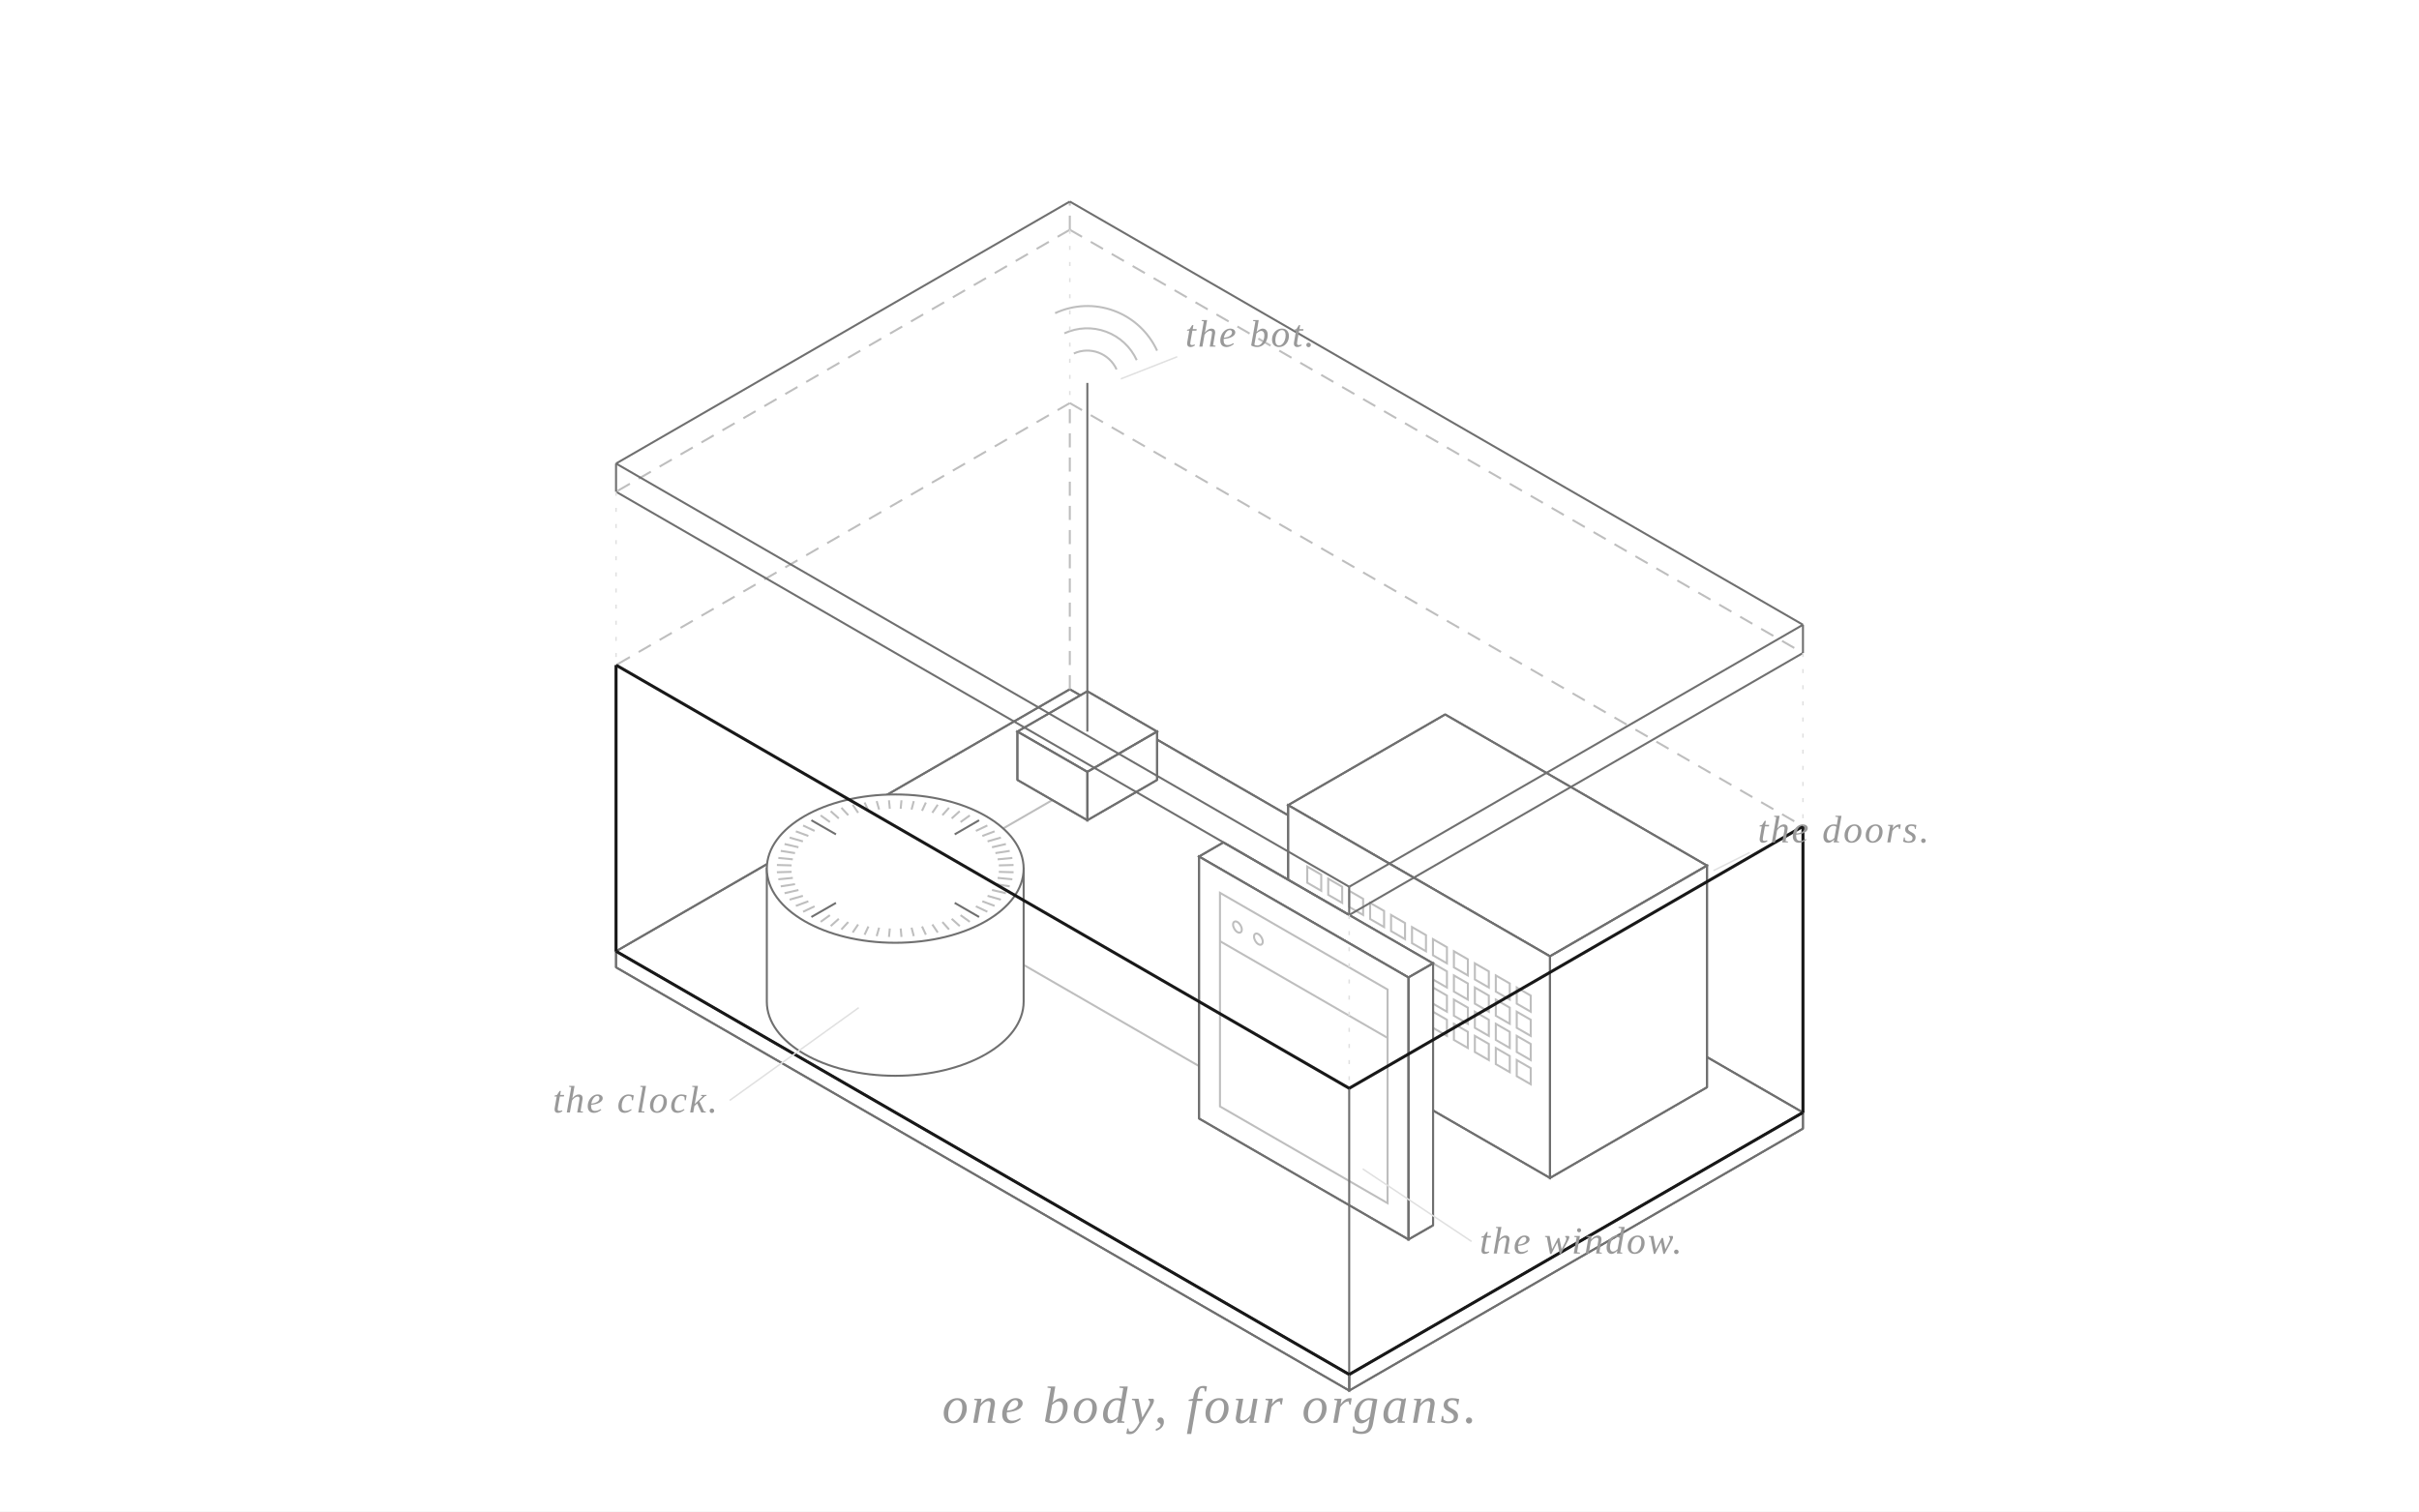
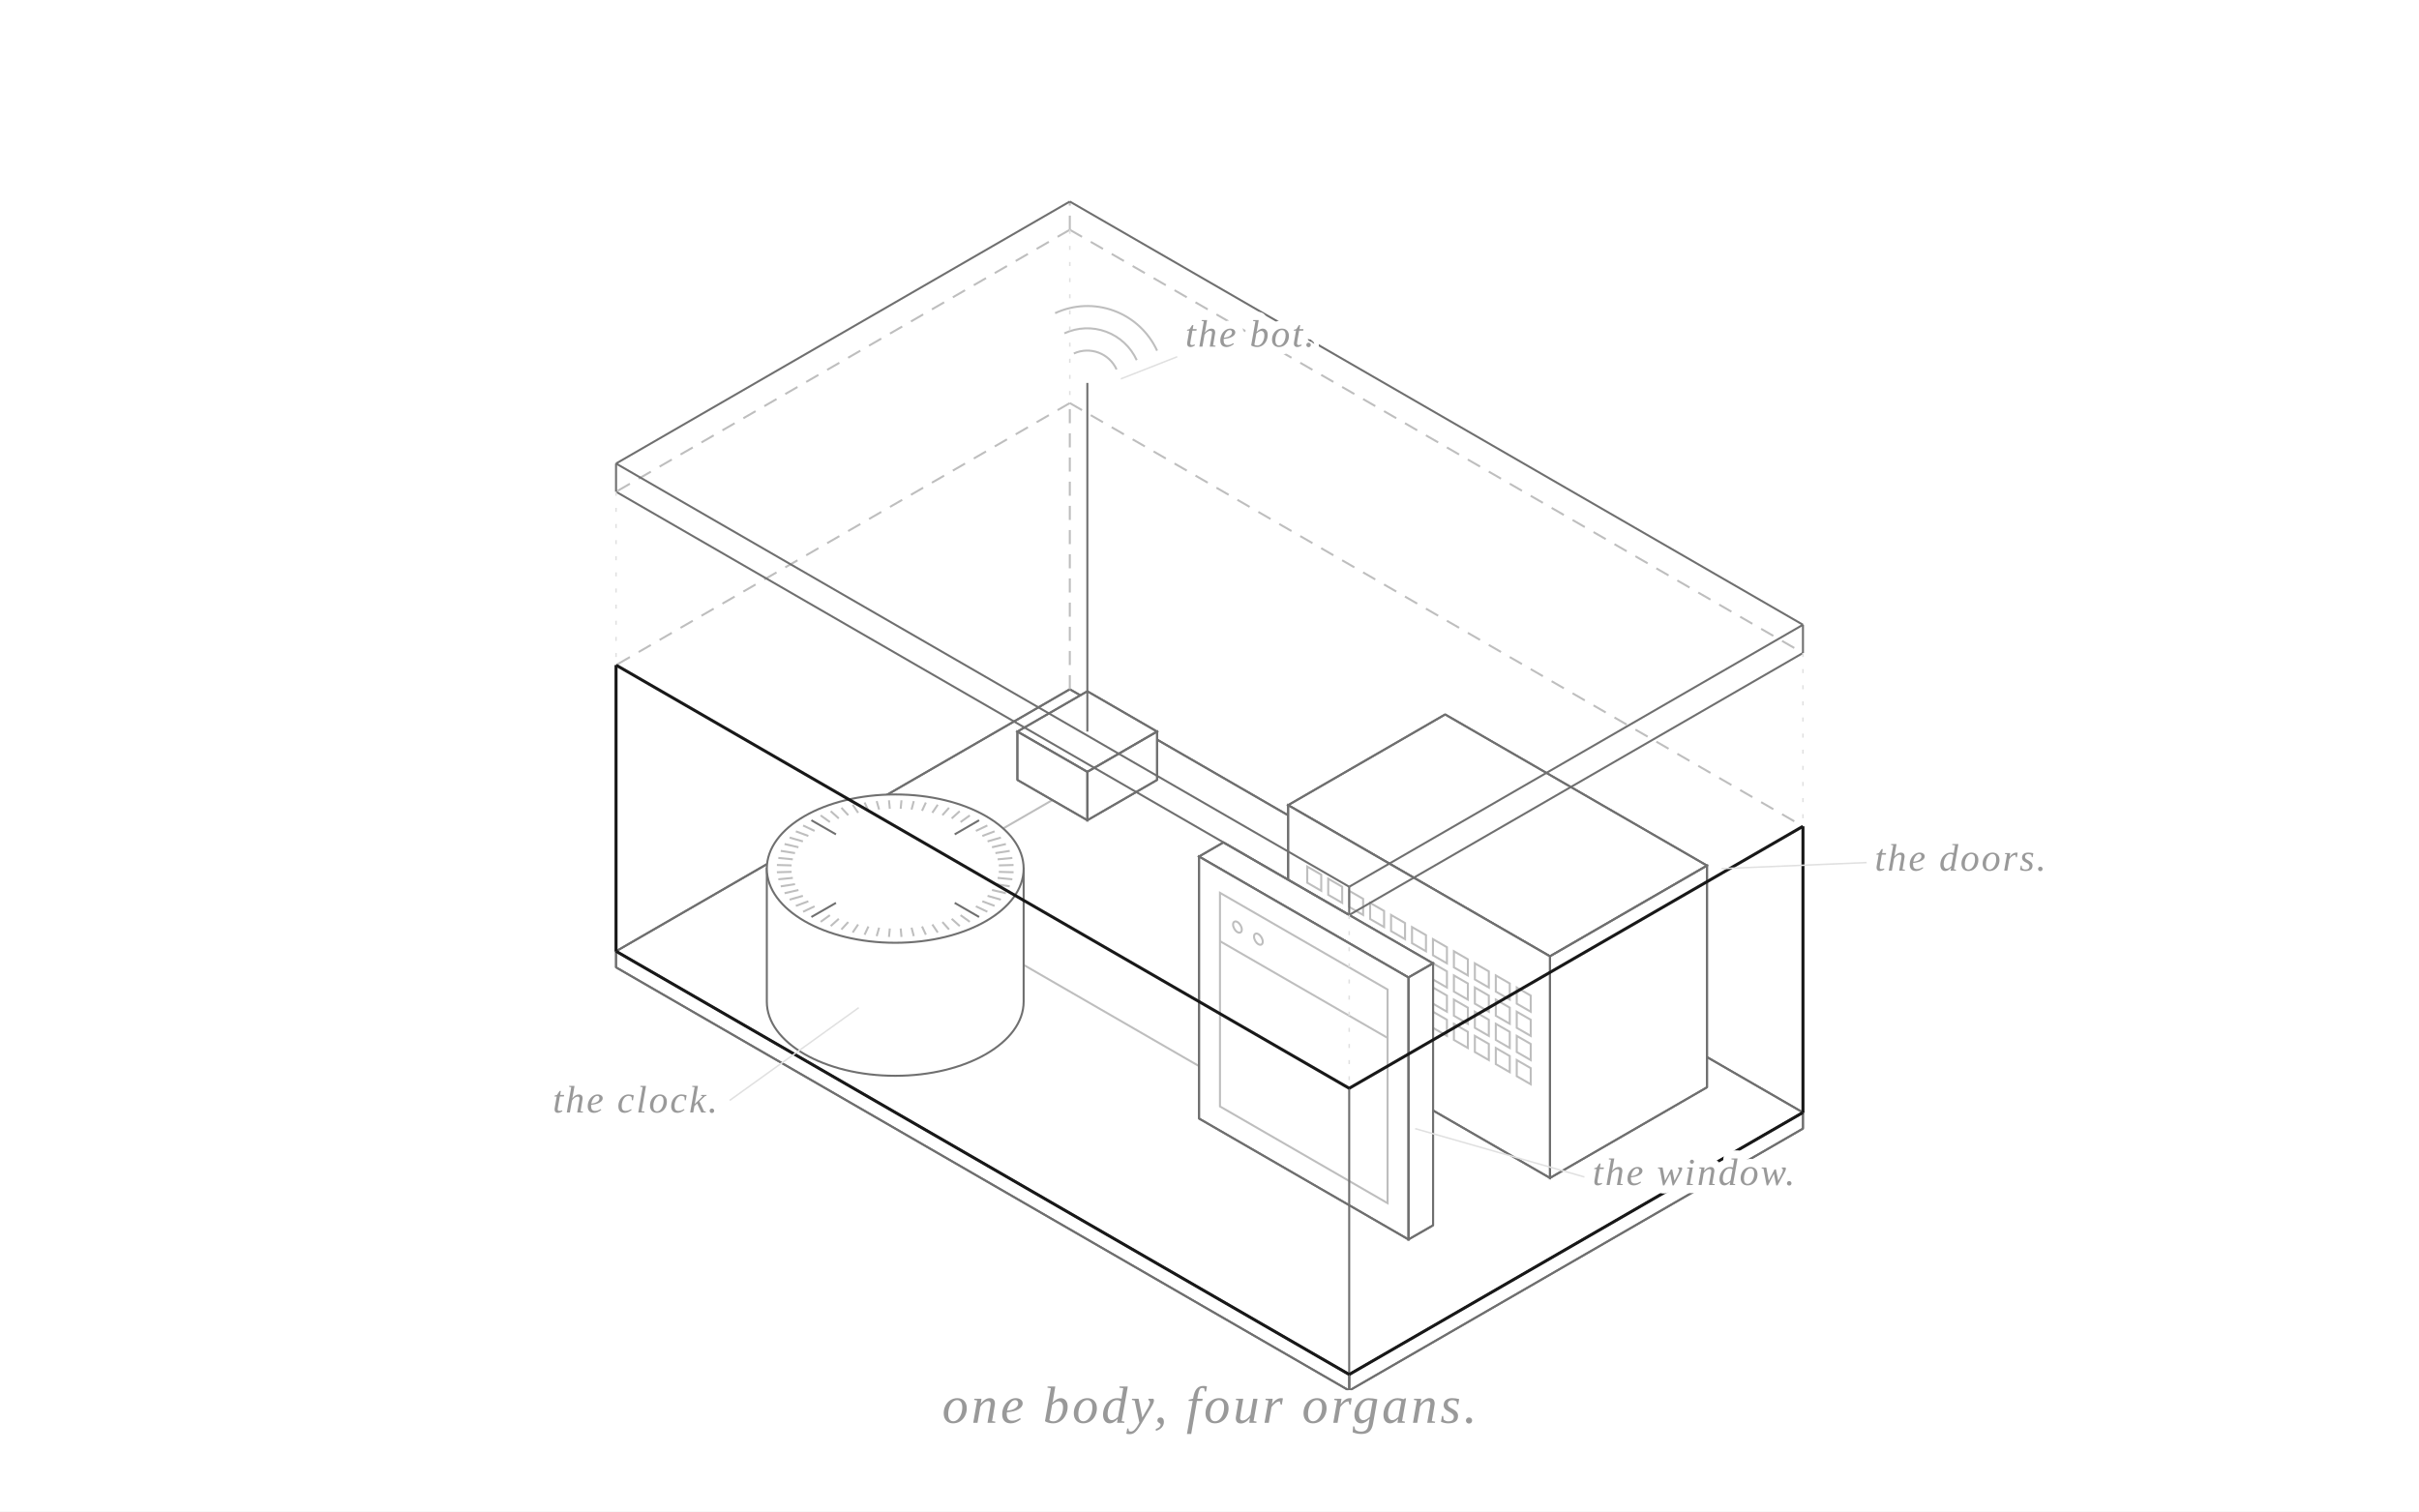
<svg xmlns="http://www.w3.org/2000/svg" viewBox="0 0 1200 750" width="1200" height="750" role="img">
  <style>line,rect,circle,ellipse,path,polyline,polygon{vector-effect:non-scaling-stroke}</style>
  <rect x="0" y="0" width="1200" height="750" fill="#FFFFFF" />
  <polygon points="530.7,342 894.4,552 669.3,682 305.6,472" fill="#FFFFFF" stroke="#6F6F6F" stroke-width="1" />
  <polygon points="894.4,560 669.3,690 669.3,682 894.4,552" fill="#FFFFFF" stroke="#6F6F6F" stroke-width="1" />
  <polygon points="305.6,480 669.3,690 669.3,682 305.6,472" fill="#FFFFFF" stroke="#6F6F6F" stroke-width="1" />
  <line x1="669.3" y1="690" x2="669.3" y2="682" fill="none" stroke="#6F6F6F" stroke-width="1" />
  <line x1="894.4" y1="552" x2="669.3" y2="682" fill="none" stroke="#6F6F6F" stroke-width="1" />
  <line x1="305.6" y1="472" x2="669.3" y2="682" fill="none" stroke="#6F6F6F" stroke-width="1" />
  <line x1="894.4" y1="560" x2="669.3" y2="690" fill="none" stroke="#6F6F6F" stroke-width="1" />
  <line x1="305.6" y1="480" x2="669.3" y2="690" fill="none" stroke="#6F6F6F" stroke-width="1" />
  <line x1="530.7" y1="342" x2="894.4" y2="552" fill="none" stroke="#6F6F6F" stroke-width="1" />
  <line x1="530.7" y1="342" x2="305.6" y2="472" fill="none" stroke="#6F6F6F" stroke-width="1" />
  <line x1="894.4" y1="560" x2="894.4" y2="552" fill="none" stroke="#6F6F6F" stroke-width="1" />
  <line x1="305.6" y1="480" x2="305.6" y2="472" fill="none" stroke="#6F6F6F" stroke-width="1" />
  <line x1="444.1" y1="442" x2="669.3" y2="572" fill="none" stroke="#BEBEBE" stroke-width="1" />
  <line x1="537.6" y1="388" x2="444.1" y2="442" fill="none" stroke="#BEBEBE" stroke-width="1" />
  <line x1="702.2" y1="548" x2="665" y2="569.5" fill="none" stroke="#BEBEBE" stroke-width="1" />
  <line x1="445.8" y1="496" x2="491.7" y2="469.5" fill="none" stroke="#BEBEBE" stroke-width="1" />
  <line x1="646.8" y1="585" x2="669.3" y2="572" fill="none" stroke="#BEBEBE" stroke-width="1" />
  <line x1="530.7" y1="342" x2="530.7" y2="200" fill="none" stroke="#BEBEBE" stroke-width="1" stroke-dasharray="7 5" />
  <line x1="530.7" y1="200" x2="894.4" y2="410" fill="none" stroke="#BEBEBE" stroke-width="1" stroke-dasharray="7 5" />
  <line x1="530.7" y1="200" x2="305.6" y2="330" fill="none" stroke="#BEBEBE" stroke-width="1" stroke-dasharray="7 5" />
  <polygon points="539.4,343 574,363 539.4,383 504.7,363" fill="#FFFFFF" stroke="#6F6F6F" stroke-width="1" />
  <polygon points="574,387 539.4,407 539.4,383 574,363" fill="#FFFFFF" stroke="#6F6F6F" stroke-width="1" />
  <polygon points="504.7,387 539.4,407 539.4,383 504.7,363" fill="#FFFFFF" stroke="#6F6F6F" stroke-width="1" />
  <line x1="539.4" y1="407" x2="539.4" y2="383" fill="none" stroke="#6F6F6F" stroke-width="1" />
  <line x1="574" y1="363" x2="539.4" y2="383" fill="none" stroke="#6F6F6F" stroke-width="1" />
  <line x1="504.7" y1="363" x2="539.4" y2="383" fill="none" stroke="#6F6F6F" stroke-width="1" />
  <line x1="574" y1="387" x2="539.4" y2="407" fill="none" stroke="#6F6F6F" stroke-width="1" />
  <line x1="504.7" y1="387" x2="539.4" y2="407" fill="none" stroke="#6F6F6F" stroke-width="1" />
  <line x1="539.4" y1="343" x2="574" y2="363" fill="none" stroke="#6F6F6F" stroke-width="1" />
  <line x1="539.4" y1="343" x2="504.7" y2="363" fill="none" stroke="#6F6F6F" stroke-width="1" />
  <line x1="574" y1="387" x2="574" y2="363" fill="none" stroke="#6F6F6F" stroke-width="1" />
  <line x1="504.7" y1="387" x2="504.7" y2="363" fill="none" stroke="#6F6F6F" stroke-width="1" />
  <line x1="539.4" y1="363" x2="539.4" y2="190" fill="none" stroke="#6F6F6F" stroke-width="1" />
  <path d="M 532.7 175.4 A 16 16 0 0 1 553.9 183.3" fill="none" stroke="#BEBEBE" stroke-width="1" />
  <path d="M 528 165.4 A 27 27 0 0 1 563.9 178.7" fill="none" stroke="#BEBEBE" stroke-width="1" />
  <path d="M 523.4 155.4 A 38 38 0 0 1 574 174" fill="none" stroke="#BEBEBE" stroke-width="1" />
  <path d="M 380.4 431 L 380.4 497 A 63.7 36.8 0 0 0 507.8 497 L 507.8 431 Z" fill="#FFFFFF" stroke="#6F6F6F" stroke-width="1" />
  <ellipse cx="444.1" cy="431" rx="63.7" ry="36.8" fill="#FFFFFF" stroke="#6F6F6F" stroke-width="1" />
  <line x1="485.7" y1="455" x2="473.6" y2="448" fill="none" stroke="#6F6F6F" stroke-width="1" />
  <line x1="481.1" y1="457.4" x2="476.5" y2="454.1" fill="none" stroke="#BEBEBE" stroke-width="1" />
  <line x1="476.1" y1="459.5" x2="472.1" y2="455.9" fill="none" stroke="#BEBEBE" stroke-width="1" />
  <line x1="470.8" y1="461.2" x2="467.5" y2="457.5" fill="none" stroke="#BEBEBE" stroke-width="1" />
  <line x1="465.2" y1="462.7" x2="462.5" y2="458.7" fill="none" stroke="#BEBEBE" stroke-width="1" />
  <line x1="459.3" y1="463.8" x2="457.4" y2="459.7" fill="none" stroke="#BEBEBE" stroke-width="1" />
  <line x1="453.3" y1="464.5" x2="452.2" y2="460.3" fill="none" stroke="#BEBEBE" stroke-width="1" />
  <line x1="447.2" y1="464.9" x2="446.8" y2="460.7" fill="none" stroke="#BEBEBE" stroke-width="1" />
  <line x1="441" y1="464.9" x2="441.4" y2="460.7" fill="none" stroke="#BEBEBE" stroke-width="1" />
  <line x1="434.9" y1="464.5" x2="436.1" y2="460.3" fill="none" stroke="#BEBEBE" stroke-width="1" />
  <line x1="428.9" y1="463.8" x2="430.8" y2="459.7" fill="none" stroke="#BEBEBE" stroke-width="1" />
  <line x1="423" y1="462.7" x2="425.7" y2="458.7" fill="none" stroke="#BEBEBE" stroke-width="1" />
  <line x1="417.4" y1="461.2" x2="420.8" y2="457.5" fill="none" stroke="#BEBEBE" stroke-width="1" />
  <line x1="412.1" y1="459.5" x2="416.1" y2="455.9" fill="none" stroke="#BEBEBE" stroke-width="1" />
  <line x1="407.1" y1="457.4" x2="411.7" y2="454.1" fill="none" stroke="#BEBEBE" stroke-width="1" />
  <line x1="402.5" y1="455" x2="414.7" y2="448" fill="none" stroke="#6F6F6F" stroke-width="1" />
  <line x1="398.4" y1="452.4" x2="404.1" y2="449.7" fill="none" stroke="#BEBEBE" stroke-width="1" />
  <line x1="394.8" y1="449.5" x2="401" y2="447.2" fill="none" stroke="#BEBEBE" stroke-width="1" />
  <line x1="391.7" y1="446.4" x2="398.3" y2="444.5" fill="none" stroke="#BEBEBE" stroke-width="1" />
  <line x1="389.2" y1="443.2" x2="396.1" y2="441.6" fill="none" stroke="#BEBEBE" stroke-width="1" />
  <line x1="387.3" y1="439.8" x2="394.4" y2="438.7" fill="none" stroke="#BEBEBE" stroke-width="1" />
  <line x1="386.1" y1="436.3" x2="393.3" y2="435.6" fill="none" stroke="#BEBEBE" stroke-width="1" />
  <line x1="385.4" y1="432.8" x2="392.7" y2="432.6" fill="none" stroke="#BEBEBE" stroke-width="1" />
  <line x1="385.4" y1="429.2" x2="392.7" y2="429.4" fill="none" stroke="#BEBEBE" stroke-width="1" />
  <line x1="386.1" y1="425.7" x2="393.3" y2="426.4" fill="none" stroke="#BEBEBE" stroke-width="1" />
  <line x1="387.3" y1="422.2" x2="394.4" y2="423.3" fill="none" stroke="#BEBEBE" stroke-width="1" />
  <line x1="389.2" y1="418.8" x2="396.1" y2="420.4" fill="none" stroke="#BEBEBE" stroke-width="1" />
  <line x1="391.7" y1="415.6" x2="398.3" y2="417.5" fill="none" stroke="#BEBEBE" stroke-width="1" />
  <line x1="394.8" y1="412.5" x2="401" y2="414.8" fill="none" stroke="#BEBEBE" stroke-width="1" />
  <line x1="398.4" y1="409.6" x2="404.1" y2="412.3" fill="none" stroke="#BEBEBE" stroke-width="1" />
  <line x1="402.5" y1="407" x2="414.7" y2="414" fill="none" stroke="#6F6F6F" stroke-width="1" />
  <line x1="407.1" y1="404.6" x2="411.7" y2="407.9" fill="none" stroke="#BEBEBE" stroke-width="1" />
  <line x1="412.1" y1="402.5" x2="416.1" y2="406.1" fill="none" stroke="#BEBEBE" stroke-width="1" />
  <line x1="417.4" y1="400.8" x2="420.8" y2="404.5" fill="none" stroke="#BEBEBE" stroke-width="1" />
  <line x1="423" y1="399.3" x2="425.7" y2="403.3" fill="none" stroke="#BEBEBE" stroke-width="1" />
  <line x1="428.9" y1="398.2" x2="430.8" y2="402.3" fill="none" stroke="#BEBEBE" stroke-width="1" />
  <line x1="434.9" y1="397.5" x2="436.1" y2="401.7" fill="none" stroke="#BEBEBE" stroke-width="1" />
  <line x1="441" y1="397.1" x2="441.4" y2="401.3" fill="none" stroke="#BEBEBE" stroke-width="1" />
  <line x1="447.2" y1="397.1" x2="446.8" y2="401.3" fill="none" stroke="#BEBEBE" stroke-width="1" />
  <line x1="453.3" y1="397.5" x2="452.2" y2="401.7" fill="none" stroke="#BEBEBE" stroke-width="1" />
  <line x1="459.3" y1="398.2" x2="457.4" y2="402.3" fill="none" stroke="#BEBEBE" stroke-width="1" />
  <line x1="465.2" y1="399.3" x2="462.5" y2="403.3" fill="none" stroke="#BEBEBE" stroke-width="1" />
  <line x1="470.8" y1="400.8" x2="467.5" y2="404.5" fill="none" stroke="#BEBEBE" stroke-width="1" />
  <line x1="476.1" y1="402.5" x2="472.1" y2="406.1" fill="none" stroke="#BEBEBE" stroke-width="1" />
  <line x1="481.1" y1="404.6" x2="476.5" y2="407.9" fill="none" stroke="#BEBEBE" stroke-width="1" />
  <line x1="485.7" y1="407" x2="473.6" y2="414" fill="none" stroke="#6F6F6F" stroke-width="1" />
  <line x1="489.8" y1="409.6" x2="484.1" y2="412.3" fill="none" stroke="#BEBEBE" stroke-width="1" />
  <line x1="493.4" y1="412.5" x2="487.3" y2="414.8" fill="none" stroke="#BEBEBE" stroke-width="1" />
  <line x1="496.5" y1="415.6" x2="489.9" y2="417.5" fill="none" stroke="#BEBEBE" stroke-width="1" />
  <line x1="499" y1="418.8" x2="492.1" y2="420.4" fill="none" stroke="#BEBEBE" stroke-width="1" />
  <line x1="500.9" y1="422.2" x2="493.8" y2="423.3" fill="none" stroke="#BEBEBE" stroke-width="1" />
  <line x1="502.2" y1="425.7" x2="494.9" y2="426.4" fill="none" stroke="#BEBEBE" stroke-width="1" />
  <line x1="502.8" y1="429.2" x2="495.5" y2="429.4" fill="none" stroke="#BEBEBE" stroke-width="1" />
  <line x1="502.8" y1="432.8" x2="495.5" y2="432.6" fill="none" stroke="#BEBEBE" stroke-width="1" />
  <line x1="502.2" y1="436.3" x2="494.9" y2="435.6" fill="none" stroke="#BEBEBE" stroke-width="1" />
  <line x1="500.9" y1="439.8" x2="493.8" y2="438.7" fill="none" stroke="#BEBEBE" stroke-width="1" />
  <line x1="499" y1="443.2" x2="492.1" y2="441.6" fill="none" stroke="#BEBEBE" stroke-width="1" />
  <line x1="496.5" y1="446.4" x2="489.9" y2="444.5" fill="none" stroke="#BEBEBE" stroke-width="1" />
  <line x1="493.4" y1="449.5" x2="487.3" y2="447.2" fill="none" stroke="#BEBEBE" stroke-width="1" />
  <line x1="489.8" y1="452.4" x2="484.1" y2="449.7" fill="none" stroke="#BEBEBE" stroke-width="1" />
  <polygon points="716.9,354.5 846.8,429.5 768.9,474.5 639,399.5" fill="#FFFFFF" stroke="#6F6F6F" stroke-width="1" />
  <polygon points="846.8,539.5 768.9,584.5 768.9,474.5 846.8,429.5" fill="#FFFFFF" stroke="#6F6F6F" stroke-width="1" />
  <polygon points="639,509.5 768.9,584.5 768.9,474.5 639,399.5" fill="#FFFFFF" stroke="#6F6F6F" stroke-width="1" />
  <line x1="768.9" y1="584.5" x2="768.9" y2="474.5" fill="none" stroke="#6F6F6F" stroke-width="1" />
  <line x1="846.8" y1="429.5" x2="768.9" y2="474.5" fill="none" stroke="#6F6F6F" stroke-width="1" />
  <line x1="639" y1="399.5" x2="768.9" y2="474.5" fill="none" stroke="#6F6F6F" stroke-width="1" />
  <line x1="846.8" y1="539.5" x2="768.9" y2="584.5" fill="none" stroke="#6F6F6F" stroke-width="1" />
  <line x1="639" y1="509.5" x2="768.9" y2="584.5" fill="none" stroke="#6F6F6F" stroke-width="1" />
  <line x1="716.9" y1="354.5" x2="846.8" y2="429.5" fill="none" stroke="#6F6F6F" stroke-width="1" />
  <line x1="716.9" y1="354.5" x2="639" y2="399.5" fill="none" stroke="#6F6F6F" stroke-width="1" />
  <line x1="846.8" y1="539.5" x2="846.8" y2="429.5" fill="none" stroke="#6F6F6F" stroke-width="1" />
  <line x1="639" y1="509.5" x2="639" y2="399.5" fill="none" stroke="#6F6F6F" stroke-width="1" />
  <g transform="matrix(0.866,0.5,0,1,648.5,416)">
    <rect x="0" y="14" width="8" height="8" fill="none" stroke="#BEBEBE" stroke-width="1" />
    <rect x="12" y="14" width="8" height="8" fill="none" stroke="#BEBEBE" stroke-width="1" />
    <rect x="24" y="14" width="8" height="8" fill="none" stroke="#BEBEBE" stroke-width="1" />
    <rect x="36" y="14" width="8" height="8" fill="none" stroke="#BEBEBE" stroke-width="1" />
    <rect x="48" y="14" width="8" height="8" fill="none" stroke="#BEBEBE" stroke-width="1" />
    <rect x="60" y="14" width="8" height="8" fill="none" stroke="#BEBEBE" stroke-width="1" />
    <rect x="72" y="14" width="8" height="8" fill="none" stroke="#BEBEBE" stroke-width="1" />
    <rect x="84" y="14" width="8" height="8" fill="none" stroke="#BEBEBE" stroke-width="1" />
    <rect x="96" y="14" width="8" height="8" fill="none" stroke="#BEBEBE" stroke-width="1" />
    <rect x="108" y="14" width="8" height="8" fill="none" stroke="#BEBEBE" stroke-width="1" />
    <rect x="120" y="14" width="8" height="8" fill="none" stroke="#BEBEBE" stroke-width="1" />
    <rect x="0" y="26" width="8" height="8" fill="none" stroke="#BEBEBE" stroke-width="1" />
    <rect x="12" y="26" width="8" height="8" fill="none" stroke="#BEBEBE" stroke-width="1" />
    <rect x="24" y="26" width="8" height="8" fill="none" stroke="#BEBEBE" stroke-width="1" />
    <rect x="36" y="26" width="8" height="8" fill="none" stroke="#BEBEBE" stroke-width="1" />
    <rect x="48" y="26" width="8" height="8" fill="none" stroke="#BEBEBE" stroke-width="1" />
    <rect x="60" y="26" width="8" height="8" fill="none" stroke="#BEBEBE" stroke-width="1" />
    <rect x="72" y="26" width="8" height="8" fill="none" stroke="#BEBEBE" stroke-width="1" />
    <rect x="84" y="26" width="8" height="8" fill="none" stroke="#BEBEBE" stroke-width="1" />
    <rect x="96" y="26" width="8" height="8" fill="none" stroke="#BEBEBE" stroke-width="1" />
    <rect x="108" y="26" width="8" height="8" fill="none" stroke="#BEBEBE" stroke-width="1" />
    <rect x="120" y="26" width="8" height="8" fill="none" stroke="#BEBEBE" stroke-width="1" />
    <rect x="0" y="38" width="8" height="8" fill="none" stroke="#BEBEBE" stroke-width="1" />
    <rect x="12" y="38" width="8" height="8" fill="none" stroke="#BEBEBE" stroke-width="1" />
    <rect x="24" y="38" width="8" height="8" fill="none" stroke="#BEBEBE" stroke-width="1" />
    <rect x="36" y="38" width="8" height="8" fill="none" stroke="#BEBEBE" stroke-width="1" />
    <rect x="48" y="38" width="8" height="8" fill="none" stroke="#BEBEBE" stroke-width="1" />
    <rect x="60" y="38" width="8" height="8" fill="none" stroke="#BEBEBE" stroke-width="1" />
    <rect x="72" y="38" width="8" height="8" fill="none" stroke="#BEBEBE" stroke-width="1" />
    <rect x="84" y="38" width="8" height="8" fill="none" stroke="#BEBEBE" stroke-width="1" />
    <rect x="96" y="38" width="8" height="8" fill="none" stroke="#BEBEBE" stroke-width="1" />
    <rect x="108" y="38" width="8" height="8" fill="none" stroke="#BEBEBE" stroke-width="1" />
    <rect x="120" y="38" width="8" height="8" fill="none" stroke="#BEBEBE" stroke-width="1" />
    <rect x="0" y="50" width="8" height="8" fill="none" stroke="#BEBEBE" stroke-width="1" />
    <rect x="12" y="50" width="8" height="8" fill="none" stroke="#BEBEBE" stroke-width="1" />
    <rect x="24" y="50" width="8" height="8" fill="none" stroke="#BEBEBE" stroke-width="1" />
    <rect x="36" y="50" width="8" height="8" fill="none" stroke="#BEBEBE" stroke-width="1" />
    <rect x="48" y="50" width="8" height="8" fill="none" stroke="#BEBEBE" stroke-width="1" />
    <rect x="60" y="50" width="8" height="8" fill="none" stroke="#BEBEBE" stroke-width="1" />
    <rect x="72" y="50" width="8" height="8" fill="none" stroke="#BEBEBE" stroke-width="1" />
    <rect x="84" y="50" width="8" height="8" fill="none" stroke="#BEBEBE" stroke-width="1" />
    <rect x="96" y="50" width="8" height="8" fill="none" stroke="#BEBEBE" stroke-width="1" />
    <rect x="108" y="50" width="8" height="8" fill="none" stroke="#BEBEBE" stroke-width="1" />
    <rect x="120" y="50" width="8" height="8" fill="none" stroke="#BEBEBE" stroke-width="1" />
  </g>
  <polygon points="606.9,418 710.9,478 698.7,485 594.8,425" fill="#FFFFFF" stroke="#6F6F6F" stroke-width="1" />
  <polygon points="710.9,608 698.7,615 698.7,485 710.9,478" fill="#FFFFFF" stroke="#6F6F6F" stroke-width="1" />
  <polygon points="594.8,555 698.7,615 698.7,485 594.8,425" fill="#FFFFFF" stroke="#6F6F6F" stroke-width="1" />
  <line x1="698.7" y1="615" x2="698.7" y2="485" fill="none" stroke="#6F6F6F" stroke-width="1" />
  <line x1="710.9" y1="478" x2="698.7" y2="485" fill="none" stroke="#6F6F6F" stroke-width="1" />
  <line x1="594.8" y1="425" x2="698.7" y2="485" fill="none" stroke="#6F6F6F" stroke-width="1" />
  <line x1="710.9" y1="608" x2="698.7" y2="615" fill="none" stroke="#6F6F6F" stroke-width="1" />
  <line x1="594.8" y1="555" x2="698.7" y2="615" fill="none" stroke="#6F6F6F" stroke-width="1" />
  <line x1="606.9" y1="418" x2="710.9" y2="478" fill="none" stroke="#6F6F6F" stroke-width="1" />
  <line x1="606.9" y1="418" x2="594.8" y2="425" fill="none" stroke="#6F6F6F" stroke-width="1" />
  <line x1="710.9" y1="608" x2="710.9" y2="478" fill="none" stroke="#6F6F6F" stroke-width="1" />
  <line x1="594.8" y1="555" x2="594.8" y2="425" fill="none" stroke="#6F6F6F" stroke-width="1" />
  <g transform="matrix(0.866,0.5,0,1,605.2,443)">
    <rect x="0" y="0" width="96" height="106" fill="none" stroke="#BEBEBE" stroke-width="1" />
    <line x1="0" y1="24" x2="96" y2="24" fill="none" stroke="#BEBEBE" stroke-width="1" />
    <circle cx="10" cy="12" r="2.5" fill="none" stroke="#BEBEBE" stroke-width="1" />
    <circle cx="22" cy="12" r="2.5" fill="none" stroke="#BEBEBE" stroke-width="1" />
  </g>
  <line x1="894.4" y1="552" x2="894.4" y2="410" fill="none" stroke="#181818" stroke-width="1.5" />
  <line x1="305.6" y1="472" x2="305.6" y2="330" fill="none" stroke="#181818" stroke-width="1.5" />
  <line x1="669.3" y1="682" x2="669.3" y2="540" fill="none" stroke="#6F6F6F" stroke-width="1" />
  <line x1="894.4" y1="410" x2="669.3" y2="540" fill="none" stroke="#181818" stroke-width="1.5" />
  <line x1="305.6" y1="330" x2="669.3" y2="540" fill="none" stroke="#181818" stroke-width="1.5" />
  <line x1="894.4" y1="552" x2="669.3" y2="682" fill="none" stroke="#181818" stroke-width="1.5" />
  <line x1="305.6" y1="472" x2="669.3" y2="682" fill="none" stroke="#181818" stroke-width="1.5" />
  <line x1="530.7" y1="114" x2="305.6" y2="244" fill="none" stroke="#BEBEBE" stroke-width="1" stroke-dasharray="7 5" />
  <line x1="530.7" y1="114" x2="894.4" y2="324" fill="none" stroke="#BEBEBE" stroke-width="1" stroke-dasharray="7 5" />
  <line x1="530.7" y1="114" x2="530.7" y2="100" fill="none" stroke="#BEBEBE" stroke-width="1" stroke-dasharray="7 5" />
  <line x1="669.3" y1="454" x2="669.3" y2="440" fill="none" stroke="#6F6F6F" stroke-width="1" />
  <line x1="894.4" y1="310" x2="669.3" y2="440" fill="none" stroke="#6F6F6F" stroke-width="1" />
  <line x1="305.6" y1="230" x2="669.3" y2="440" fill="none" stroke="#6F6F6F" stroke-width="1" />
  <line x1="894.4" y1="324" x2="669.3" y2="454" fill="none" stroke="#6F6F6F" stroke-width="1" />
  <line x1="305.6" y1="244" x2="669.3" y2="454" fill="none" stroke="#6F6F6F" stroke-width="1" />
  <line x1="530.7" y1="100" x2="894.4" y2="310" fill="none" stroke="#6F6F6F" stroke-width="1" />
  <line x1="530.7" y1="100" x2="305.6" y2="230" fill="none" stroke="#6F6F6F" stroke-width="1" />
  <line x1="894.4" y1="324" x2="894.4" y2="310" fill="none" stroke="#6F6F6F" stroke-width="1" />
  <line x1="305.6" y1="244" x2="305.6" y2="230" fill="none" stroke="#6F6F6F" stroke-width="1" />
  <line x1="530.7" y1="114" x2="530.7" y2="200" fill="none" stroke="#E0E0E0" stroke-width="0.75" stroke-dasharray="2 6" />
  <line x1="894.4" y1="324" x2="894.4" y2="410" fill="none" stroke="#E0E0E0" stroke-width="0.75" stroke-dasharray="2 6" />
  <line x1="305.6" y1="244" x2="305.6" y2="330" fill="none" stroke="#E0E0E0" stroke-width="0.75" stroke-dasharray="2 6" />
  <line x1="669.3" y1="454" x2="669.3" y2="540" fill="none" stroke="#E0E0E0" stroke-width="0.75" stroke-dasharray="2 6" />
-   <text x="588" y="172" text-anchor="start" font-family="Garamond, 'EB Garamond', Georgia, 'Times New Roman', serif" font-style="italic" font-size="19" letter-spacing="1" fill="#999999">the bot.</text>
  <line x1="584" y1="177" x2="556" y2="188" fill="none" stroke="#E0E0E0" stroke-width="0.75" />
-   <text x="872" y="418" text-anchor="start" font-family="Garamond, 'EB Garamond', Georgia, 'Times New Roman', serif" font-style="italic" font-size="19" letter-spacing="1" fill="#999999">the doors.</text>
-   <line x1="868" y1="423" x2="850" y2="432" fill="none" stroke="#E0E0E0" stroke-width="0.75" />
-   <text x="356" y="552" text-anchor="end" font-family="Garamond, 'EB Garamond', Georgia, 'Times New Roman', serif" font-style="italic" font-size="19" letter-spacing="1" fill="#999999">the clock.</text>
+   <text x="588" y="172" text-anchor="start" font-family="Garamond, 'EB Garamond', Georgia, 'Times New Roman', serif" font-style="italic" font-size="19" letter-spacing="1" paint-order="stroke" stroke="#FFFFFF" stroke-width="8" stroke-linejoin="round" fill="#999999">the bot.</text>
+   <line x1="926" y1="428" x2="854" y2="431" fill="none" stroke="#E0E0E0" stroke-width="0.75" />
+   <text x="930" y="432" text-anchor="start" font-family="Garamond, 'EB Garamond', Georgia, 'Times New Roman', serif" font-style="italic" font-size="19" letter-spacing="1" paint-order="stroke" stroke="#FFFFFF" stroke-width="8" stroke-linejoin="round" fill="#999999">the doors.</text>
  <line x1="362" y1="546" x2="426" y2="500" fill="none" stroke="#E0E0E0" stroke-width="0.75" />
-   <text x="734" y="622" text-anchor="start" font-family="Garamond, 'EB Garamond', Georgia, 'Times New Roman', serif" font-style="italic" font-size="19" letter-spacing="1" fill="#999999">the window.</text>
-   <line x1="730" y1="616" x2="676" y2="580" fill="none" stroke="#E0E0E0" stroke-width="0.75" />
-   <text x="600" y="706" text-anchor="middle" font-family="Garamond, 'EB Garamond', Georgia, 'Times New Roman', serif" font-style="italic" font-size="26" letter-spacing="1.5" fill="#999999">one body, four organs.</text>
+   <text x="356" y="552" text-anchor="end" font-family="Garamond, 'EB Garamond', Georgia, 'Times New Roman', serif" font-style="italic" font-size="19" letter-spacing="1" paint-order="stroke" stroke="#FFFFFF" stroke-width="8" stroke-linejoin="round" fill="#999999">the clock.</text>
+   <line x1="786" y1="584" x2="702" y2="560" fill="none" stroke="#E0E0E0" stroke-width="0.75" />
+   <text x="790" y="588" text-anchor="start" font-family="Garamond, 'EB Garamond', Georgia, 'Times New Roman', serif" font-style="italic" font-size="19" letter-spacing="1" paint-order="stroke" stroke="#FFFFFF" stroke-width="8" stroke-linejoin="round" fill="#999999">the window.</text>
+   <text x="600" y="706" text-anchor="middle" font-family="Garamond, 'EB Garamond', Georgia, 'Times New Roman', serif" font-style="italic" font-size="26" letter-spacing="1.5" paint-order="stroke" stroke="#FFFFFF" stroke-width="8" stroke-linejoin="round" fill="#999999">one body, four organs.</text>
</svg>
